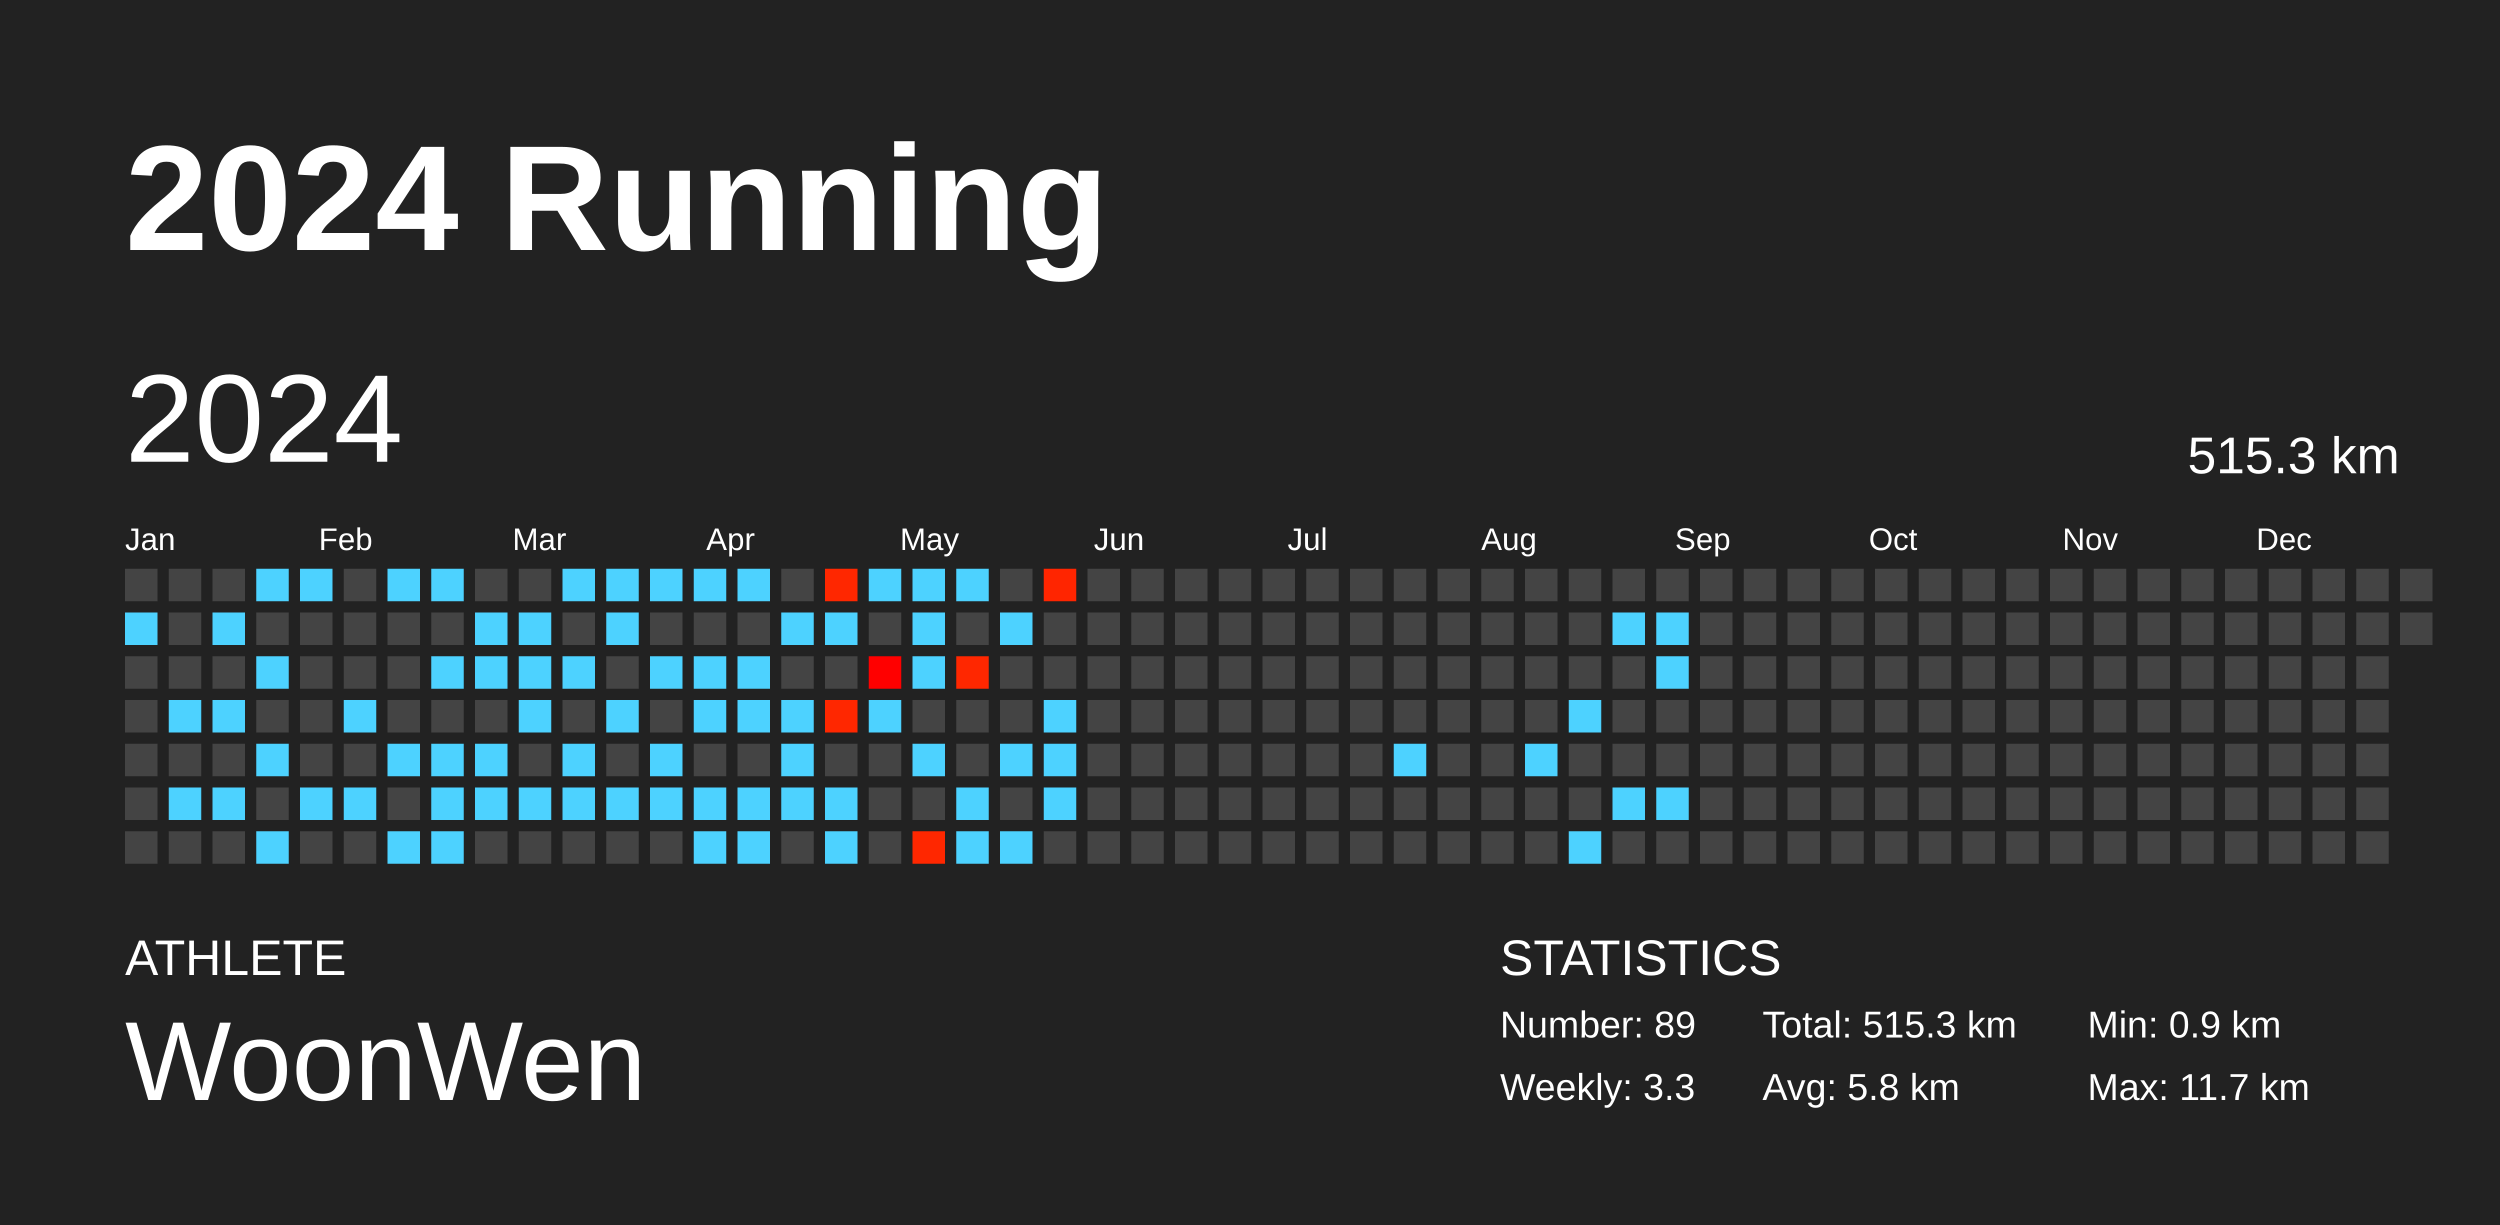
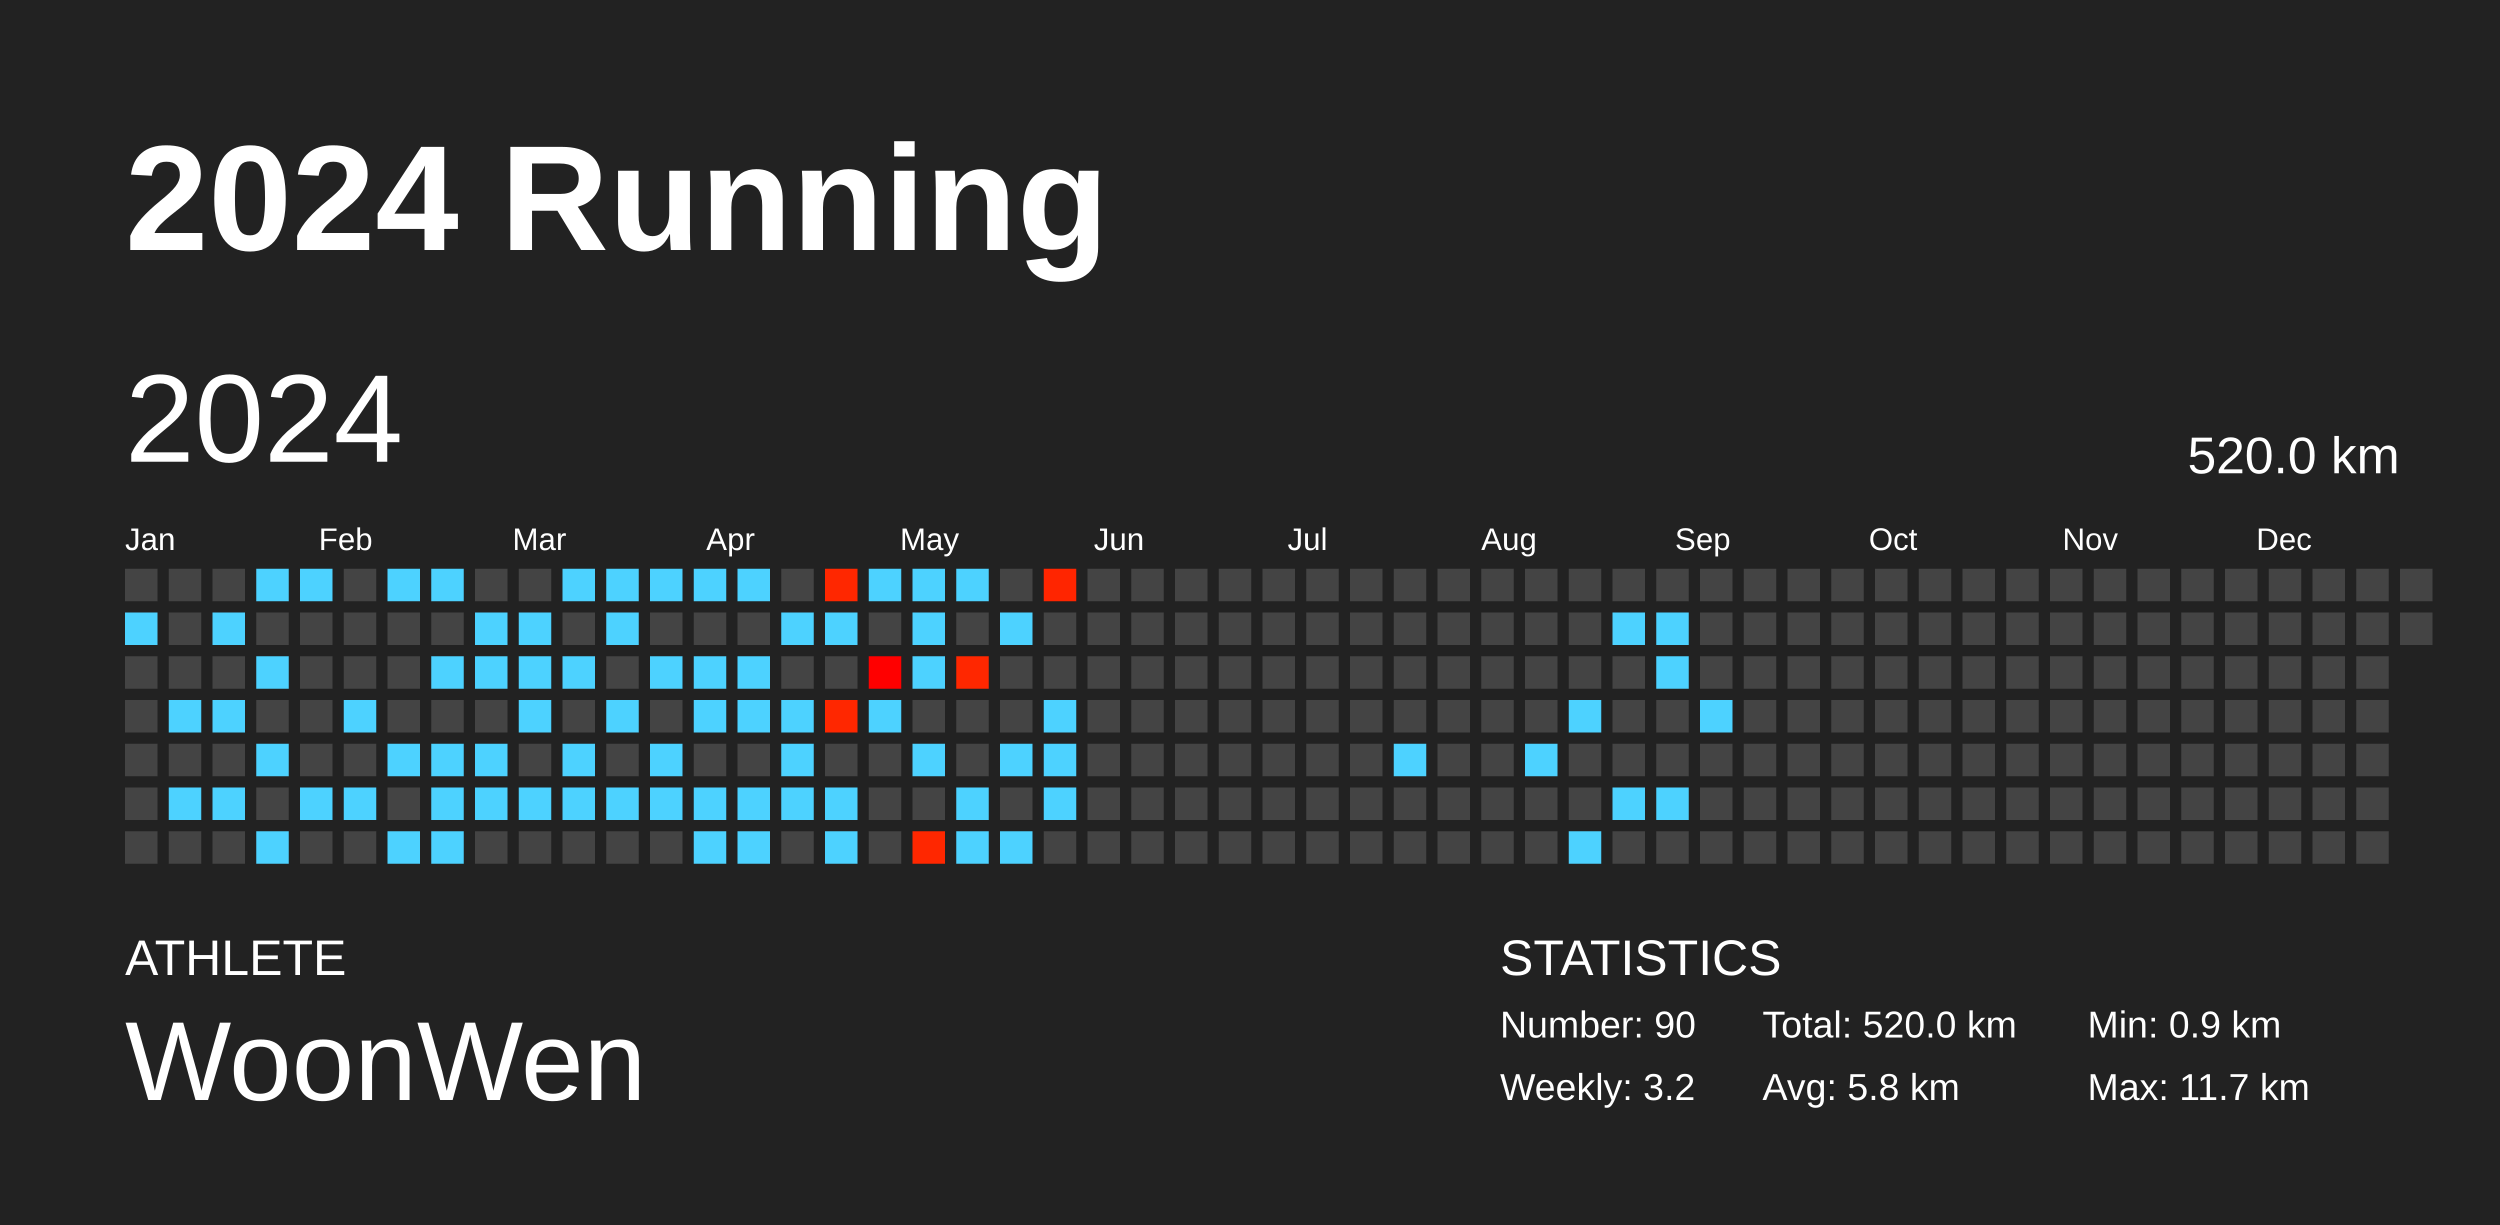
<svg xmlns="http://www.w3.org/2000/svg" baseProfile="full" height="98mm" version="1.1" viewBox="0,0,200,98" width="200mm">
  <defs />
  <rect fill="#222222" height="98" width="200" x="0" y="0" />
  <text fill="#FFFFFF" style="font-size:12px; font-family:Arial; font-weight:bold;" x="10" y="20">2024 Running</text>
  <text fill="#FFFFFF" style="font-size:4px; font-family:Arial" x="10" y="78">ATHLETE</text>
  <text fill="#FFFFFF" style="font-size:9px; font-family:Arial" x="10" y="88">WoonWen</text>
  <text fill="#FFFFFF" style="font-size:4px; font-family:Arial" x="120" y="78">STATISTICS</text>
-   <text fill="#FFFFFF" style="font-size:3px; font-family:Arial" x="120" y="83">Number: 89</text>
-   <text fill="#FFFFFF" style="font-size:3px; font-family:Arial" x="120" y="88">Weekly: 3.3</text>
-   <text fill="#FFFFFF" style="font-size:3px; font-family:Arial" x="141" y="83">Total: 515.3 km</text>
+   <text fill="#FFFFFF" style="font-size:3px; font-family:Arial" x="120" y="83">Number: 90</text>
+   <text fill="#FFFFFF" style="font-size:3px; font-family:Arial" x="120" y="88">Weekly: 3.2</text>
+   <text fill="#FFFFFF" style="font-size:3px; font-family:Arial" x="141" y="83">Total: 520.0 km</text>
  <text fill="#FFFFFF" style="font-size:3px; font-family:Arial" x="141" y="88">Avg: 5.8 km</text>
  <text fill="#FFFFFF" style="font-size:3px; font-family:Arial" x="167" y="83">Min: 0.9 km</text>
  <text fill="#FFFFFF" style="font-size:3px; font-family:Arial" x="167" y="88">Max: 11.7 km</text>
  <text dominant-baseline="hanging" fill="#FFFFFF" style="font-size:10.0px; font-family:Arial;" x="10" y="30">2024</text>
-   <text dominant-baseline="hanging" fill="#FFFFFF" style="font-size:4.125px; font-family:Arial;" x="175" y="35">515.3 km</text>
+   <text dominant-baseline="hanging" fill="#FFFFFF" style="font-size:4.125px; font-family:Arial;" x="175" y="35">520.0 km</text>
  <text fill="#FFFFFF" style="font-size:2.5px; font-family:Arial" x="10.0" y="44">Jan</text>
  <text fill="#FFFFFF" style="font-size:2.5px; font-family:Arial" x="25.5" y="44">Feb</text>
  <text fill="#FFFFFF" style="font-size:2.5px; font-family:Arial" x="41.0" y="44">Mar</text>
  <text fill="#FFFFFF" style="font-size:2.5px; font-family:Arial" x="56.5" y="44">Apr</text>
  <text fill="#FFFFFF" style="font-size:2.5px; font-family:Arial" x="72.0" y="44">May</text>
  <text fill="#FFFFFF" style="font-size:2.5px; font-family:Arial" x="87.5" y="44">Jun</text>
  <text fill="#FFFFFF" style="font-size:2.5px; font-family:Arial" x="103.0" y="44">Jul</text>
  <text fill="#FFFFFF" style="font-size:2.5px; font-family:Arial" x="118.5" y="44">Aug</text>
  <text fill="#FFFFFF" style="font-size:2.5px; font-family:Arial" x="134.0" y="44">Sep</text>
  <text fill="#FFFFFF" style="font-size:2.5px; font-family:Arial" x="149.5" y="44">Oct</text>
  <text fill="#FFFFFF" style="font-size:2.5px; font-family:Arial" x="165.0" y="44">Nov</text>
  <text fill="#FFFFFF" style="font-size:2.5px; font-family:Arial" x="180.5" y="44">Dec</text>
  <rect fill="#444444" height="2.6" width="2.6" x="10.0" y="45.5" />
  <rect fill="#4dd2ff" height="2.6" width="2.6" x="10.0" y="49.0" />
  <rect fill="#444444" height="2.6" width="2.6" x="10.0" y="52.5" />
  <rect fill="#444444" height="2.6" width="2.6" x="10.0" y="56.0" />
  <rect fill="#444444" height="2.6" width="2.6" x="10.0" y="59.5" />
  <rect fill="#444444" height="2.6" width="2.6" x="10.0" y="63.0" />
  <rect fill="#444444" height="2.6" width="2.6" x="10.0" y="66.5" />
  <rect fill="#444444" height="2.6" width="2.6" x="13.5" y="45.5" />
  <rect fill="#444444" height="2.6" width="2.6" x="13.5" y="49.0" />
  <rect fill="#444444" height="2.6" width="2.6" x="13.5" y="52.5" />
  <rect fill="#4dd2ff" height="2.6" width="2.6" x="13.5" y="56.0" />
  <rect fill="#444444" height="2.6" width="2.6" x="13.5" y="59.5" />
  <rect fill="#4dd2ff" height="2.6" width="2.6" x="13.5" y="63.0" />
  <rect fill="#444444" height="2.6" width="2.6" x="13.5" y="66.5" />
  <rect fill="#444444" height="2.6" width="2.6" x="17.0" y="45.5" />
  <rect fill="#4dd2ff" height="2.6" width="2.6" x="17.0" y="49.0" />
  <rect fill="#444444" height="2.6" width="2.6" x="17.0" y="52.5" />
  <rect fill="#4dd2ff" height="2.6" width="2.6" x="17.0" y="56.0" />
  <rect fill="#444444" height="2.6" width="2.6" x="17.0" y="59.5" />
  <rect fill="#4dd2ff" height="2.6" width="2.6" x="17.0" y="63.0" />
  <rect fill="#444444" height="2.6" width="2.6" x="17.0" y="66.5" />
  <rect fill="#4dd2ff" height="2.6" width="2.6" x="20.5" y="45.5" />
  <rect fill="#444444" height="2.6" width="2.6" x="20.5" y="49.0" />
  <rect fill="#4dd2ff" height="2.6" width="2.6" x="20.5" y="52.5" />
  <rect fill="#444444" height="2.6" width="2.6" x="20.5" y="56.0" />
  <rect fill="#4dd2ff" height="2.6" width="2.6" x="20.5" y="59.5" />
  <rect fill="#444444" height="2.6" width="2.6" x="20.5" y="63.0" />
  <rect fill="#4dd2ff" height="2.6" width="2.6" x="20.5" y="66.5" />
  <rect fill="#4dd2ff" height="2.6" width="2.6" x="24.0" y="45.5" />
  <rect fill="#444444" height="2.6" width="2.6" x="24.0" y="49.0" />
  <rect fill="#444444" height="2.6" width="2.6" x="24.0" y="52.5" />
  <rect fill="#444444" height="2.6" width="2.6" x="24.0" y="56.0" />
  <rect fill="#444444" height="2.6" width="2.6" x="24.0" y="59.5" />
  <rect fill="#4dd2ff" height="2.6" width="2.6" x="24.0" y="63.0" />
  <rect fill="#444444" height="2.6" width="2.6" x="24.0" y="66.5" />
  <rect fill="#444444" height="2.6" width="2.6" x="27.5" y="45.5" />
  <rect fill="#444444" height="2.6" width="2.6" x="27.5" y="49.0" />
  <rect fill="#444444" height="2.6" width="2.6" x="27.5" y="52.5" />
  <rect fill="#4dd2ff" height="2.6" width="2.6" x="27.5" y="56.0" />
  <rect fill="#444444" height="2.6" width="2.6" x="27.5" y="59.5" />
  <rect fill="#4dd2ff" height="2.6" width="2.6" x="27.5" y="63.0" />
  <rect fill="#444444" height="2.6" width="2.6" x="27.5" y="66.5" />
  <rect fill="#4dd2ff" height="2.6" width="2.6" x="31.0" y="45.5" />
  <rect fill="#444444" height="2.6" width="2.6" x="31.0" y="49.0" />
  <rect fill="#444444" height="2.6" width="2.6" x="31.0" y="52.5" />
  <rect fill="#444444" height="2.6" width="2.6" x="31.0" y="56.0" />
  <rect fill="#4dd2ff" height="2.6" width="2.6" x="31.0" y="59.5" />
  <rect fill="#444444" height="2.6" width="2.6" x="31.0" y="63.0" />
  <rect fill="#4dd2ff" height="2.6" width="2.6" x="31.0" y="66.5" />
  <rect fill="#4dd2ff" height="2.6" width="2.6" x="34.5" y="45.5" />
  <rect fill="#444444" height="2.6" width="2.6" x="34.5" y="49.0" />
  <rect fill="#4dd2ff" height="2.6" width="2.6" x="34.5" y="52.5" />
  <rect fill="#444444" height="2.6" width="2.6" x="34.5" y="56.0" />
  <rect fill="#4dd2ff" height="2.6" width="2.6" x="34.5" y="59.5" />
  <rect fill="#4dd2ff" height="2.6" width="2.6" x="34.5" y="63.0" />
  <rect fill="#4dd2ff" height="2.6" width="2.6" x="34.5" y="66.5" />
  <rect fill="#444444" height="2.6" width="2.6" x="38.0" y="45.5" />
  <rect fill="#4dd2ff" height="2.6" width="2.6" x="38.0" y="49.0" />
  <rect fill="#4dd2ff" height="2.6" width="2.6" x="38.0" y="52.5" />
  <rect fill="#444444" height="2.6" width="2.6" x="38.0" y="56.0" />
  <rect fill="#4dd2ff" height="2.6" width="2.6" x="38.0" y="59.5" />
  <rect fill="#4dd2ff" height="2.6" width="2.6" x="38.0" y="63.0" />
  <rect fill="#444444" height="2.6" width="2.6" x="38.0" y="66.5" />
  <rect fill="#444444" height="2.6" width="2.6" x="41.5" y="45.5" />
  <rect fill="#4dd2ff" height="2.6" width="2.6" x="41.5" y="49.0" />
  <rect fill="#4dd2ff" height="2.6" width="2.6" x="41.5" y="52.5" />
  <rect fill="#4dd2ff" height="2.6" width="2.6" x="41.5" y="56.0" />
  <rect fill="#444444" height="2.6" width="2.6" x="41.5" y="59.5" />
  <rect fill="#4dd2ff" height="2.6" width="2.6" x="41.5" y="63.0" />
  <rect fill="#444444" height="2.6" width="2.6" x="41.5" y="66.5" />
  <rect fill="#4dd2ff" height="2.6" width="2.6" x="45.0" y="45.5" />
  <rect fill="#444444" height="2.6" width="2.6" x="45.0" y="49.0" />
  <rect fill="#4dd2ff" height="2.6" width="2.6" x="45.0" y="52.5" />
  <rect fill="#444444" height="2.6" width="2.6" x="45.0" y="56.0" />
  <rect fill="#4dd2ff" height="2.6" width="2.6" x="45.0" y="59.5" />
  <rect fill="#4dd2ff" height="2.6" width="2.6" x="45.0" y="63.0" />
  <rect fill="#444444" height="2.6" width="2.6" x="45.0" y="66.5" />
  <rect fill="#4dd2ff" height="2.6" width="2.6" x="48.5" y="45.5" />
  <rect fill="#4dd2ff" height="2.6" width="2.6" x="48.5" y="49.0" />
  <rect fill="#444444" height="2.6" width="2.6" x="48.5" y="52.5" />
  <rect fill="#4dd2ff" height="2.6" width="2.6" x="48.5" y="56.0" />
  <rect fill="#444444" height="2.6" width="2.6" x="48.5" y="59.5" />
  <rect fill="#4dd2ff" height="2.6" width="2.6" x="48.5" y="63.0" />
  <rect fill="#444444" height="2.6" width="2.6" x="48.5" y="66.5" />
  <rect fill="#4dd2ff" height="2.6" width="2.6" x="52.0" y="45.5" />
  <rect fill="#444444" height="2.6" width="2.6" x="52.0" y="49.0" />
  <rect fill="#4dd2ff" height="2.6" width="2.6" x="52.0" y="52.5" />
  <rect fill="#444444" height="2.6" width="2.6" x="52.0" y="56.0" />
  <rect fill="#4dd2ff" height="2.6" width="2.6" x="52.0" y="59.5" />
  <rect fill="#4dd2ff" height="2.6" width="2.6" x="52.0" y="63.0" />
  <rect fill="#444444" height="2.6" width="2.6" x="52.0" y="66.5" />
  <rect fill="#4dd2ff" height="2.6" width="2.6" x="55.5" y="45.5" />
  <rect fill="#444444" height="2.6" width="2.6" x="55.5" y="49.0" />
  <rect fill="#4dd2ff" height="2.6" width="2.6" x="55.5" y="52.5" />
  <rect fill="#4dd2ff" height="2.6" width="2.6" x="55.5" y="56.0" />
  <rect fill="#444444" height="2.6" width="2.6" x="55.5" y="59.5" />
  <rect fill="#4dd2ff" height="2.6" width="2.6" x="55.5" y="63.0" />
  <rect fill="#4dd2ff" height="2.6" width="2.6" x="55.5" y="66.5" />
  <rect fill="#4dd2ff" height="2.6" width="2.6" x="59.0" y="45.5" />
  <rect fill="#444444" height="2.6" width="2.6" x="59.0" y="49.0" />
  <rect fill="#4dd2ff" height="2.6" width="2.6" x="59.0" y="52.5" />
  <rect fill="#4dd2ff" height="2.6" width="2.6" x="59.0" y="56.0" />
  <rect fill="#444444" height="2.6" width="2.6" x="59.0" y="59.5" />
  <rect fill="#4dd2ff" height="2.6" width="2.6" x="59.0" y="63.0" />
  <rect fill="#4dd2ff" height="2.6" width="2.6" x="59.0" y="66.5" />
  <rect fill="#444444" height="2.6" width="2.6" x="62.5" y="45.5" />
  <rect fill="#4dd2ff" height="2.6" width="2.6" x="62.5" y="49.0" />
  <rect fill="#444444" height="2.6" width="2.6" x="62.5" y="52.5" />
  <rect fill="#4dd2ff" height="2.6" width="2.6" x="62.5" y="56.0" />
  <rect fill="#4dd2ff" height="2.6" width="2.6" x="62.5" y="59.5" />
  <rect fill="#4dd2ff" height="2.6" width="2.6" x="62.5" y="63.0" />
  <rect fill="#444444" height="2.6" width="2.6" x="62.5" y="66.5" />
  <rect fill="#ff2700" height="2.6" width="2.6" x="66.0" y="45.5" />
  <rect fill="#4dd2ff" height="2.6" width="2.6" x="66.0" y="49.0" />
  <rect fill="#444444" height="2.6" width="2.6" x="66.0" y="52.5" />
  <rect fill="#ff2700" height="2.6" width="2.6" x="66.0" y="56.0" />
  <rect fill="#444444" height="2.6" width="2.6" x="66.0" y="59.5" />
  <rect fill="#4dd2ff" height="2.6" width="2.6" x="66.0" y="63.0" />
  <rect fill="#4dd2ff" height="2.6" width="2.6" x="66.0" y="66.5" />
  <rect fill="#4dd2ff" height="2.6" width="2.6" x="69.5" y="45.5" />
  <rect fill="#444444" height="2.6" width="2.6" x="69.5" y="49.0" />
  <rect fill="#ff0000" height="2.6" width="2.6" x="69.5" y="52.5" />
  <rect fill="#4dd2ff" height="2.6" width="2.6" x="69.5" y="56.0" />
  <rect fill="#444444" height="2.6" width="2.6" x="69.5" y="59.5" />
  <rect fill="#444444" height="2.6" width="2.6" x="69.5" y="63.0" />
  <rect fill="#444444" height="2.6" width="2.6" x="69.5" y="66.5" />
  <rect fill="#4dd2ff" height="2.6" width="2.6" x="73.0" y="45.5" />
  <rect fill="#4dd2ff" height="2.6" width="2.6" x="73.0" y="49.0" />
  <rect fill="#4dd2ff" height="2.6" width="2.6" x="73.0" y="52.5" />
  <rect fill="#444444" height="2.6" width="2.6" x="73.0" y="56.0" />
  <rect fill="#4dd2ff" height="2.6" width="2.6" x="73.0" y="59.5" />
  <rect fill="#444444" height="2.6" width="2.6" x="73.0" y="63.0" />
  <rect fill="#ff2700" height="2.6" width="2.6" x="73.0" y="66.5" />
  <rect fill="#4dd2ff" height="2.6" width="2.6" x="76.5" y="45.5" />
  <rect fill="#444444" height="2.6" width="2.6" x="76.5" y="49.0" />
  <rect fill="#ff2700" height="2.6" width="2.6" x="76.5" y="52.5" />
  <rect fill="#444444" height="2.6" width="2.6" x="76.5" y="56.0" />
  <rect fill="#444444" height="2.6" width="2.6" x="76.5" y="59.5" />
  <rect fill="#4dd2ff" height="2.6" width="2.6" x="76.5" y="63.0" />
  <rect fill="#4dd2ff" height="2.6" width="2.6" x="76.5" y="66.5" />
  <rect fill="#444444" height="2.6" width="2.6" x="80.0" y="45.5" />
  <rect fill="#4dd2ff" height="2.6" width="2.6" x="80.0" y="49.0" />
  <rect fill="#444444" height="2.6" width="2.6" x="80.0" y="52.5" />
  <rect fill="#444444" height="2.6" width="2.6" x="80.0" y="56.0" />
  <rect fill="#4dd2ff" height="2.6" width="2.6" x="80.0" y="59.5" />
  <rect fill="#444444" height="2.6" width="2.6" x="80.0" y="63.0" />
  <rect fill="#4dd2ff" height="2.6" width="2.6" x="80.0" y="66.5" />
  <rect fill="#ff2500" height="2.6" width="2.6" x="83.5" y="45.5" />
  <rect fill="#444444" height="2.6" width="2.6" x="83.5" y="49.0" />
  <rect fill="#444444" height="2.6" width="2.6" x="83.5" y="52.5" />
  <rect fill="#4dd2ff" height="2.6" width="2.6" x="83.5" y="56.0" />
  <rect fill="#4dd2ff" height="2.6" width="2.6" x="83.5" y="59.5" />
  <rect fill="#4dd2ff" height="2.6" width="2.6" x="83.5" y="63.0" />
  <rect fill="#444444" height="2.6" width="2.6" x="83.5" y="66.5" />
  <rect fill="#444444" height="2.6" width="2.6" x="87.0" y="45.5" />
  <rect fill="#444444" height="2.6" width="2.6" x="87.0" y="49.0" />
  <rect fill="#444444" height="2.6" width="2.6" x="87.0" y="52.5" />
  <rect fill="#444444" height="2.6" width="2.6" x="87.0" y="56.0" />
  <rect fill="#444444" height="2.6" width="2.6" x="87.0" y="59.5" />
  <rect fill="#444444" height="2.6" width="2.6" x="87.0" y="63.0" />
  <rect fill="#444444" height="2.6" width="2.6" x="87.0" y="66.5" />
  <rect fill="#444444" height="2.6" width="2.6" x="90.5" y="45.5" />
  <rect fill="#444444" height="2.6" width="2.6" x="90.5" y="49.0" />
  <rect fill="#444444" height="2.6" width="2.6" x="90.5" y="52.5" />
  <rect fill="#444444" height="2.6" width="2.6" x="90.5" y="56.0" />
  <rect fill="#444444" height="2.6" width="2.6" x="90.5" y="59.5" />
  <rect fill="#444444" height="2.6" width="2.6" x="90.5" y="63.0" />
  <rect fill="#444444" height="2.6" width="2.6" x="90.5" y="66.5" />
  <rect fill="#444444" height="2.6" width="2.6" x="94.0" y="45.5" />
  <rect fill="#444444" height="2.6" width="2.6" x="94.0" y="49.0" />
  <rect fill="#444444" height="2.6" width="2.6" x="94.0" y="52.5" />
  <rect fill="#444444" height="2.6" width="2.6" x="94.0" y="56.0" />
  <rect fill="#444444" height="2.6" width="2.6" x="94.0" y="59.5" />
  <rect fill="#444444" height="2.6" width="2.6" x="94.0" y="63.0" />
  <rect fill="#444444" height="2.6" width="2.6" x="94.0" y="66.5" />
  <rect fill="#444444" height="2.6" width="2.6" x="97.5" y="45.5" />
  <rect fill="#444444" height="2.6" width="2.6" x="97.5" y="49.0" />
  <rect fill="#444444" height="2.6" width="2.6" x="97.5" y="52.5" />
  <rect fill="#444444" height="2.6" width="2.6" x="97.5" y="56.0" />
  <rect fill="#444444" height="2.6" width="2.6" x="97.5" y="59.5" />
  <rect fill="#444444" height="2.6" width="2.6" x="97.5" y="63.0" />
  <rect fill="#444444" height="2.6" width="2.6" x="97.5" y="66.5" />
  <rect fill="#444444" height="2.6" width="2.6" x="101.0" y="45.5" />
  <rect fill="#444444" height="2.6" width="2.6" x="101.0" y="49.0" />
  <rect fill="#444444" height="2.6" width="2.6" x="101.0" y="52.5" />
  <rect fill="#444444" height="2.6" width="2.6" x="101.0" y="56.0" />
  <rect fill="#444444" height="2.6" width="2.6" x="101.0" y="59.5" />
  <rect fill="#444444" height="2.6" width="2.6" x="101.0" y="63.0" />
  <rect fill="#444444" height="2.6" width="2.6" x="101.0" y="66.5" />
  <rect fill="#444444" height="2.6" width="2.6" x="104.5" y="45.5" />
  <rect fill="#444444" height="2.6" width="2.6" x="104.5" y="49.0" />
  <rect fill="#444444" height="2.6" width="2.6" x="104.5" y="52.5" />
  <rect fill="#444444" height="2.6" width="2.6" x="104.5" y="56.0" />
  <rect fill="#444444" height="2.6" width="2.6" x="104.5" y="59.5" />
  <rect fill="#444444" height="2.6" width="2.6" x="104.5" y="63.0" />
  <rect fill="#444444" height="2.6" width="2.6" x="104.5" y="66.5" />
  <rect fill="#444444" height="2.6" width="2.6" x="108.0" y="45.5" />
  <rect fill="#444444" height="2.6" width="2.6" x="108.0" y="49.0" />
  <rect fill="#444444" height="2.6" width="2.6" x="108.0" y="52.5" />
  <rect fill="#444444" height="2.6" width="2.6" x="108.0" y="56.0" />
  <rect fill="#444444" height="2.6" width="2.6" x="108.0" y="59.5" />
  <rect fill="#444444" height="2.6" width="2.6" x="108.0" y="63.0" />
  <rect fill="#444444" height="2.6" width="2.6" x="108.0" y="66.5" />
  <rect fill="#444444" height="2.6" width="2.6" x="111.5" y="45.5" />
  <rect fill="#444444" height="2.6" width="2.6" x="111.5" y="49.0" />
  <rect fill="#444444" height="2.6" width="2.6" x="111.5" y="52.5" />
  <rect fill="#444444" height="2.6" width="2.6" x="111.5" y="56.0" />
  <rect fill="#4dd2ff" height="2.6" width="2.6" x="111.5" y="59.5" />
  <rect fill="#444444" height="2.6" width="2.6" x="111.5" y="63.0" />
  <rect fill="#444444" height="2.6" width="2.6" x="111.5" y="66.5" />
  <rect fill="#444444" height="2.6" width="2.6" x="115.0" y="45.5" />
  <rect fill="#444444" height="2.6" width="2.6" x="115.0" y="49.0" />
  <rect fill="#444444" height="2.6" width="2.6" x="115.0" y="52.5" />
  <rect fill="#444444" height="2.6" width="2.6" x="115.0" y="56.0" />
  <rect fill="#444444" height="2.6" width="2.6" x="115.0" y="59.5" />
  <rect fill="#444444" height="2.6" width="2.6" x="115.0" y="63.0" />
  <rect fill="#444444" height="2.6" width="2.6" x="115.0" y="66.5" />
  <rect fill="#444444" height="2.6" width="2.6" x="118.5" y="45.5" />
  <rect fill="#444444" height="2.6" width="2.6" x="118.5" y="49.0" />
  <rect fill="#444444" height="2.6" width="2.6" x="118.5" y="52.5" />
  <rect fill="#444444" height="2.6" width="2.6" x="118.5" y="56.0" />
  <rect fill="#444444" height="2.6" width="2.6" x="118.5" y="59.5" />
  <rect fill="#444444" height="2.6" width="2.6" x="118.5" y="63.0" />
  <rect fill="#444444" height="2.6" width="2.6" x="118.5" y="66.5" />
  <rect fill="#444444" height="2.6" width="2.6" x="122.0" y="45.5" />
  <rect fill="#444444" height="2.6" width="2.6" x="122.0" y="49.0" />
  <rect fill="#444444" height="2.6" width="2.6" x="122.0" y="52.5" />
  <rect fill="#444444" height="2.6" width="2.6" x="122.0" y="56.0" />
  <rect fill="#4dd2ff" height="2.6" width="2.6" x="122.0" y="59.5" />
  <rect fill="#444444" height="2.6" width="2.6" x="122.0" y="63.0" />
  <rect fill="#444444" height="2.6" width="2.6" x="122.0" y="66.5" />
  <rect fill="#444444" height="2.6" width="2.6" x="125.5" y="45.5" />
  <rect fill="#444444" height="2.6" width="2.6" x="125.5" y="49.0" />
  <rect fill="#444444" height="2.6" width="2.6" x="125.5" y="52.5" />
  <rect fill="#4dd2ff" height="2.6" width="2.6" x="125.5" y="56.0" />
  <rect fill="#444444" height="2.6" width="2.6" x="125.5" y="59.5" />
  <rect fill="#444444" height="2.6" width="2.6" x="125.5" y="63.0" />
  <rect fill="#4dd2ff" height="2.6" width="2.6" x="125.5" y="66.5" />
  <rect fill="#444444" height="2.6" width="2.6" x="129.0" y="45.5" />
  <rect fill="#4dd2ff" height="2.6" width="2.6" x="129.0" y="49.0" />
  <rect fill="#444444" height="2.6" width="2.6" x="129.0" y="52.5" />
  <rect fill="#444444" height="2.6" width="2.6" x="129.0" y="56.0" />
  <rect fill="#444444" height="2.6" width="2.6" x="129.0" y="59.5" />
  <rect fill="#4dd2ff" height="2.6" width="2.6" x="129.0" y="63.0" />
  <rect fill="#444444" height="2.6" width="2.6" x="129.0" y="66.5" />
  <rect fill="#444444" height="2.6" width="2.6" x="132.5" y="45.5" />
  <rect fill="#4dd2ff" height="2.6" width="2.6" x="132.5" y="49.0" />
  <rect fill="#4dd2ff" height="2.6" width="2.6" x="132.5" y="52.5" />
  <rect fill="#444444" height="2.6" width="2.6" x="132.5" y="56.0" />
  <rect fill="#444444" height="2.6" width="2.6" x="132.5" y="59.5" />
  <rect fill="#4dd2ff" height="2.6" width="2.6" x="132.5" y="63.0" />
  <rect fill="#444444" height="2.6" width="2.6" x="132.5" y="66.5" />
  <rect fill="#444444" height="2.6" width="2.6" x="136.0" y="45.5" />
  <rect fill="#444444" height="2.6" width="2.6" x="136.0" y="49.0" />
  <rect fill="#444444" height="2.6" width="2.6" x="136.0" y="52.5" />
-   <rect fill="#444444" height="2.6" width="2.6" x="136.0" y="56.0" />
+   <rect fill="#4dd2ff" height="2.6" width="2.6" x="136.0" y="56.0" />
  <rect fill="#444444" height="2.6" width="2.6" x="136.0" y="59.5" />
  <rect fill="#444444" height="2.6" width="2.6" x="136.0" y="63.0" />
  <rect fill="#444444" height="2.6" width="2.6" x="136.0" y="66.5" />
  <rect fill="#444444" height="2.6" width="2.6" x="139.5" y="45.5" />
  <rect fill="#444444" height="2.6" width="2.6" x="139.5" y="49.0" />
  <rect fill="#444444" height="2.6" width="2.6" x="139.5" y="52.5" />
  <rect fill="#444444" height="2.6" width="2.6" x="139.5" y="56.0" />
  <rect fill="#444444" height="2.6" width="2.6" x="139.5" y="59.5" />
  <rect fill="#444444" height="2.6" width="2.6" x="139.5" y="63.0" />
  <rect fill="#444444" height="2.6" width="2.6" x="139.5" y="66.5" />
  <rect fill="#444444" height="2.6" width="2.6" x="143.0" y="45.5" />
  <rect fill="#444444" height="2.6" width="2.6" x="143.0" y="49.0" />
  <rect fill="#444444" height="2.6" width="2.6" x="143.0" y="52.5" />
  <rect fill="#444444" height="2.6" width="2.6" x="143.0" y="56.0" />
  <rect fill="#444444" height="2.6" width="2.6" x="143.0" y="59.5" />
  <rect fill="#444444" height="2.6" width="2.6" x="143.0" y="63.0" />
  <rect fill="#444444" height="2.6" width="2.6" x="143.0" y="66.5" />
  <rect fill="#444444" height="2.6" width="2.6" x="146.5" y="45.5" />
  <rect fill="#444444" height="2.6" width="2.6" x="146.5" y="49.0" />
  <rect fill="#444444" height="2.6" width="2.6" x="146.5" y="52.5" />
  <rect fill="#444444" height="2.6" width="2.6" x="146.5" y="56.0" />
  <rect fill="#444444" height="2.6" width="2.6" x="146.5" y="59.5" />
  <rect fill="#444444" height="2.6" width="2.6" x="146.5" y="63.0" />
  <rect fill="#444444" height="2.6" width="2.6" x="146.5" y="66.5" />
  <rect fill="#444444" height="2.6" width="2.6" x="150.0" y="45.5" />
  <rect fill="#444444" height="2.6" width="2.6" x="150.0" y="49.0" />
  <rect fill="#444444" height="2.6" width="2.6" x="150.0" y="52.5" />
  <rect fill="#444444" height="2.6" width="2.6" x="150.0" y="56.0" />
  <rect fill="#444444" height="2.6" width="2.6" x="150.0" y="59.5" />
  <rect fill="#444444" height="2.6" width="2.6" x="150.0" y="63.0" />
  <rect fill="#444444" height="2.6" width="2.6" x="150.0" y="66.5" />
  <rect fill="#444444" height="2.6" width="2.6" x="153.5" y="45.5" />
  <rect fill="#444444" height="2.6" width="2.6" x="153.5" y="49.0" />
  <rect fill="#444444" height="2.6" width="2.6" x="153.5" y="52.5" />
  <rect fill="#444444" height="2.6" width="2.6" x="153.5" y="56.0" />
  <rect fill="#444444" height="2.6" width="2.6" x="153.5" y="59.5" />
  <rect fill="#444444" height="2.6" width="2.6" x="153.5" y="63.0" />
  <rect fill="#444444" height="2.6" width="2.6" x="153.5" y="66.5" />
  <rect fill="#444444" height="2.6" width="2.6" x="157.0" y="45.5" />
  <rect fill="#444444" height="2.6" width="2.6" x="157.0" y="49.0" />
  <rect fill="#444444" height="2.6" width="2.6" x="157.0" y="52.5" />
  <rect fill="#444444" height="2.6" width="2.6" x="157.0" y="56.0" />
  <rect fill="#444444" height="2.6" width="2.6" x="157.0" y="59.5" />
  <rect fill="#444444" height="2.6" width="2.6" x="157.0" y="63.0" />
  <rect fill="#444444" height="2.6" width="2.6" x="157.0" y="66.5" />
  <rect fill="#444444" height="2.6" width="2.6" x="160.5" y="45.5" />
  <rect fill="#444444" height="2.6" width="2.6" x="160.5" y="49.0" />
  <rect fill="#444444" height="2.6" width="2.6" x="160.5" y="52.5" />
  <rect fill="#444444" height="2.6" width="2.6" x="160.5" y="56.0" />
  <rect fill="#444444" height="2.6" width="2.6" x="160.5" y="59.5" />
  <rect fill="#444444" height="2.6" width="2.6" x="160.5" y="63.0" />
  <rect fill="#444444" height="2.6" width="2.6" x="160.5" y="66.5" />
  <rect fill="#444444" height="2.6" width="2.6" x="164.0" y="45.5" />
  <rect fill="#444444" height="2.6" width="2.6" x="164.0" y="49.0" />
  <rect fill="#444444" height="2.6" width="2.6" x="164.0" y="52.5" />
  <rect fill="#444444" height="2.6" width="2.6" x="164.0" y="56.0" />
  <rect fill="#444444" height="2.6" width="2.6" x="164.0" y="59.5" />
  <rect fill="#444444" height="2.6" width="2.6" x="164.0" y="63.0" />
  <rect fill="#444444" height="2.6" width="2.6" x="164.0" y="66.5" />
  <rect fill="#444444" height="2.6" width="2.6" x="167.5" y="45.5" />
  <rect fill="#444444" height="2.6" width="2.6" x="167.5" y="49.0" />
  <rect fill="#444444" height="2.6" width="2.6" x="167.5" y="52.5" />
  <rect fill="#444444" height="2.6" width="2.6" x="167.5" y="56.0" />
  <rect fill="#444444" height="2.6" width="2.6" x="167.5" y="59.5" />
  <rect fill="#444444" height="2.6" width="2.6" x="167.5" y="63.0" />
  <rect fill="#444444" height="2.6" width="2.6" x="167.5" y="66.5" />
  <rect fill="#444444" height="2.6" width="2.6" x="171.0" y="45.5" />
  <rect fill="#444444" height="2.6" width="2.6" x="171.0" y="49.0" />
  <rect fill="#444444" height="2.6" width="2.6" x="171.0" y="52.5" />
  <rect fill="#444444" height="2.6" width="2.6" x="171.0" y="56.0" />
  <rect fill="#444444" height="2.6" width="2.6" x="171.0" y="59.5" />
  <rect fill="#444444" height="2.6" width="2.6" x="171.0" y="63.0" />
  <rect fill="#444444" height="2.6" width="2.6" x="171.0" y="66.5" />
  <rect fill="#444444" height="2.6" width="2.6" x="174.5" y="45.5" />
  <rect fill="#444444" height="2.6" width="2.6" x="174.5" y="49.0" />
  <rect fill="#444444" height="2.6" width="2.6" x="174.5" y="52.5" />
  <rect fill="#444444" height="2.6" width="2.6" x="174.5" y="56.0" />
  <rect fill="#444444" height="2.6" width="2.6" x="174.5" y="59.5" />
  <rect fill="#444444" height="2.6" width="2.6" x="174.5" y="63.0" />
  <rect fill="#444444" height="2.6" width="2.6" x="174.5" y="66.5" />
  <rect fill="#444444" height="2.6" width="2.6" x="178.0" y="45.5" />
  <rect fill="#444444" height="2.6" width="2.6" x="178.0" y="49.0" />
  <rect fill="#444444" height="2.6" width="2.6" x="178.0" y="52.5" />
  <rect fill="#444444" height="2.6" width="2.6" x="178.0" y="56.0" />
  <rect fill="#444444" height="2.6" width="2.6" x="178.0" y="59.5" />
  <rect fill="#444444" height="2.6" width="2.6" x="178.0" y="63.0" />
  <rect fill="#444444" height="2.6" width="2.6" x="178.0" y="66.5" />
  <rect fill="#444444" height="2.6" width="2.6" x="181.5" y="45.5" />
  <rect fill="#444444" height="2.6" width="2.6" x="181.5" y="49.0" />
  <rect fill="#444444" height="2.6" width="2.6" x="181.5" y="52.5" />
  <rect fill="#444444" height="2.6" width="2.6" x="181.5" y="56.0" />
  <rect fill="#444444" height="2.6" width="2.6" x="181.5" y="59.5" />
  <rect fill="#444444" height="2.6" width="2.6" x="181.5" y="63.0" />
  <rect fill="#444444" height="2.6" width="2.6" x="181.5" y="66.5" />
  <rect fill="#444444" height="2.6" width="2.6" x="185.0" y="45.5" />
  <rect fill="#444444" height="2.6" width="2.6" x="185.0" y="49.0" />
  <rect fill="#444444" height="2.6" width="2.6" x="185.0" y="52.5" />
  <rect fill="#444444" height="2.6" width="2.6" x="185.0" y="56.0" />
  <rect fill="#444444" height="2.6" width="2.6" x="185.0" y="59.5" />
  <rect fill="#444444" height="2.6" width="2.6" x="185.0" y="63.0" />
  <rect fill="#444444" height="2.6" width="2.6" x="185.0" y="66.5" />
  <rect fill="#444444" height="2.6" width="2.6" x="188.5" y="45.5" />
  <rect fill="#444444" height="2.6" width="2.6" x="188.5" y="49.0" />
  <rect fill="#444444" height="2.6" width="2.6" x="188.5" y="52.5" />
  <rect fill="#444444" height="2.6" width="2.6" x="188.5" y="56.0" />
  <rect fill="#444444" height="2.6" width="2.6" x="188.5" y="59.5" />
  <rect fill="#444444" height="2.6" width="2.6" x="188.5" y="63.0" />
  <rect fill="#444444" height="2.6" width="2.6" x="188.5" y="66.5" />
  <rect fill="#444444" height="2.6" width="2.6" x="192.0" y="45.5" />
  <rect fill="#444444" height="2.6" width="2.6" x="192.0" y="49.0" />
</svg>
